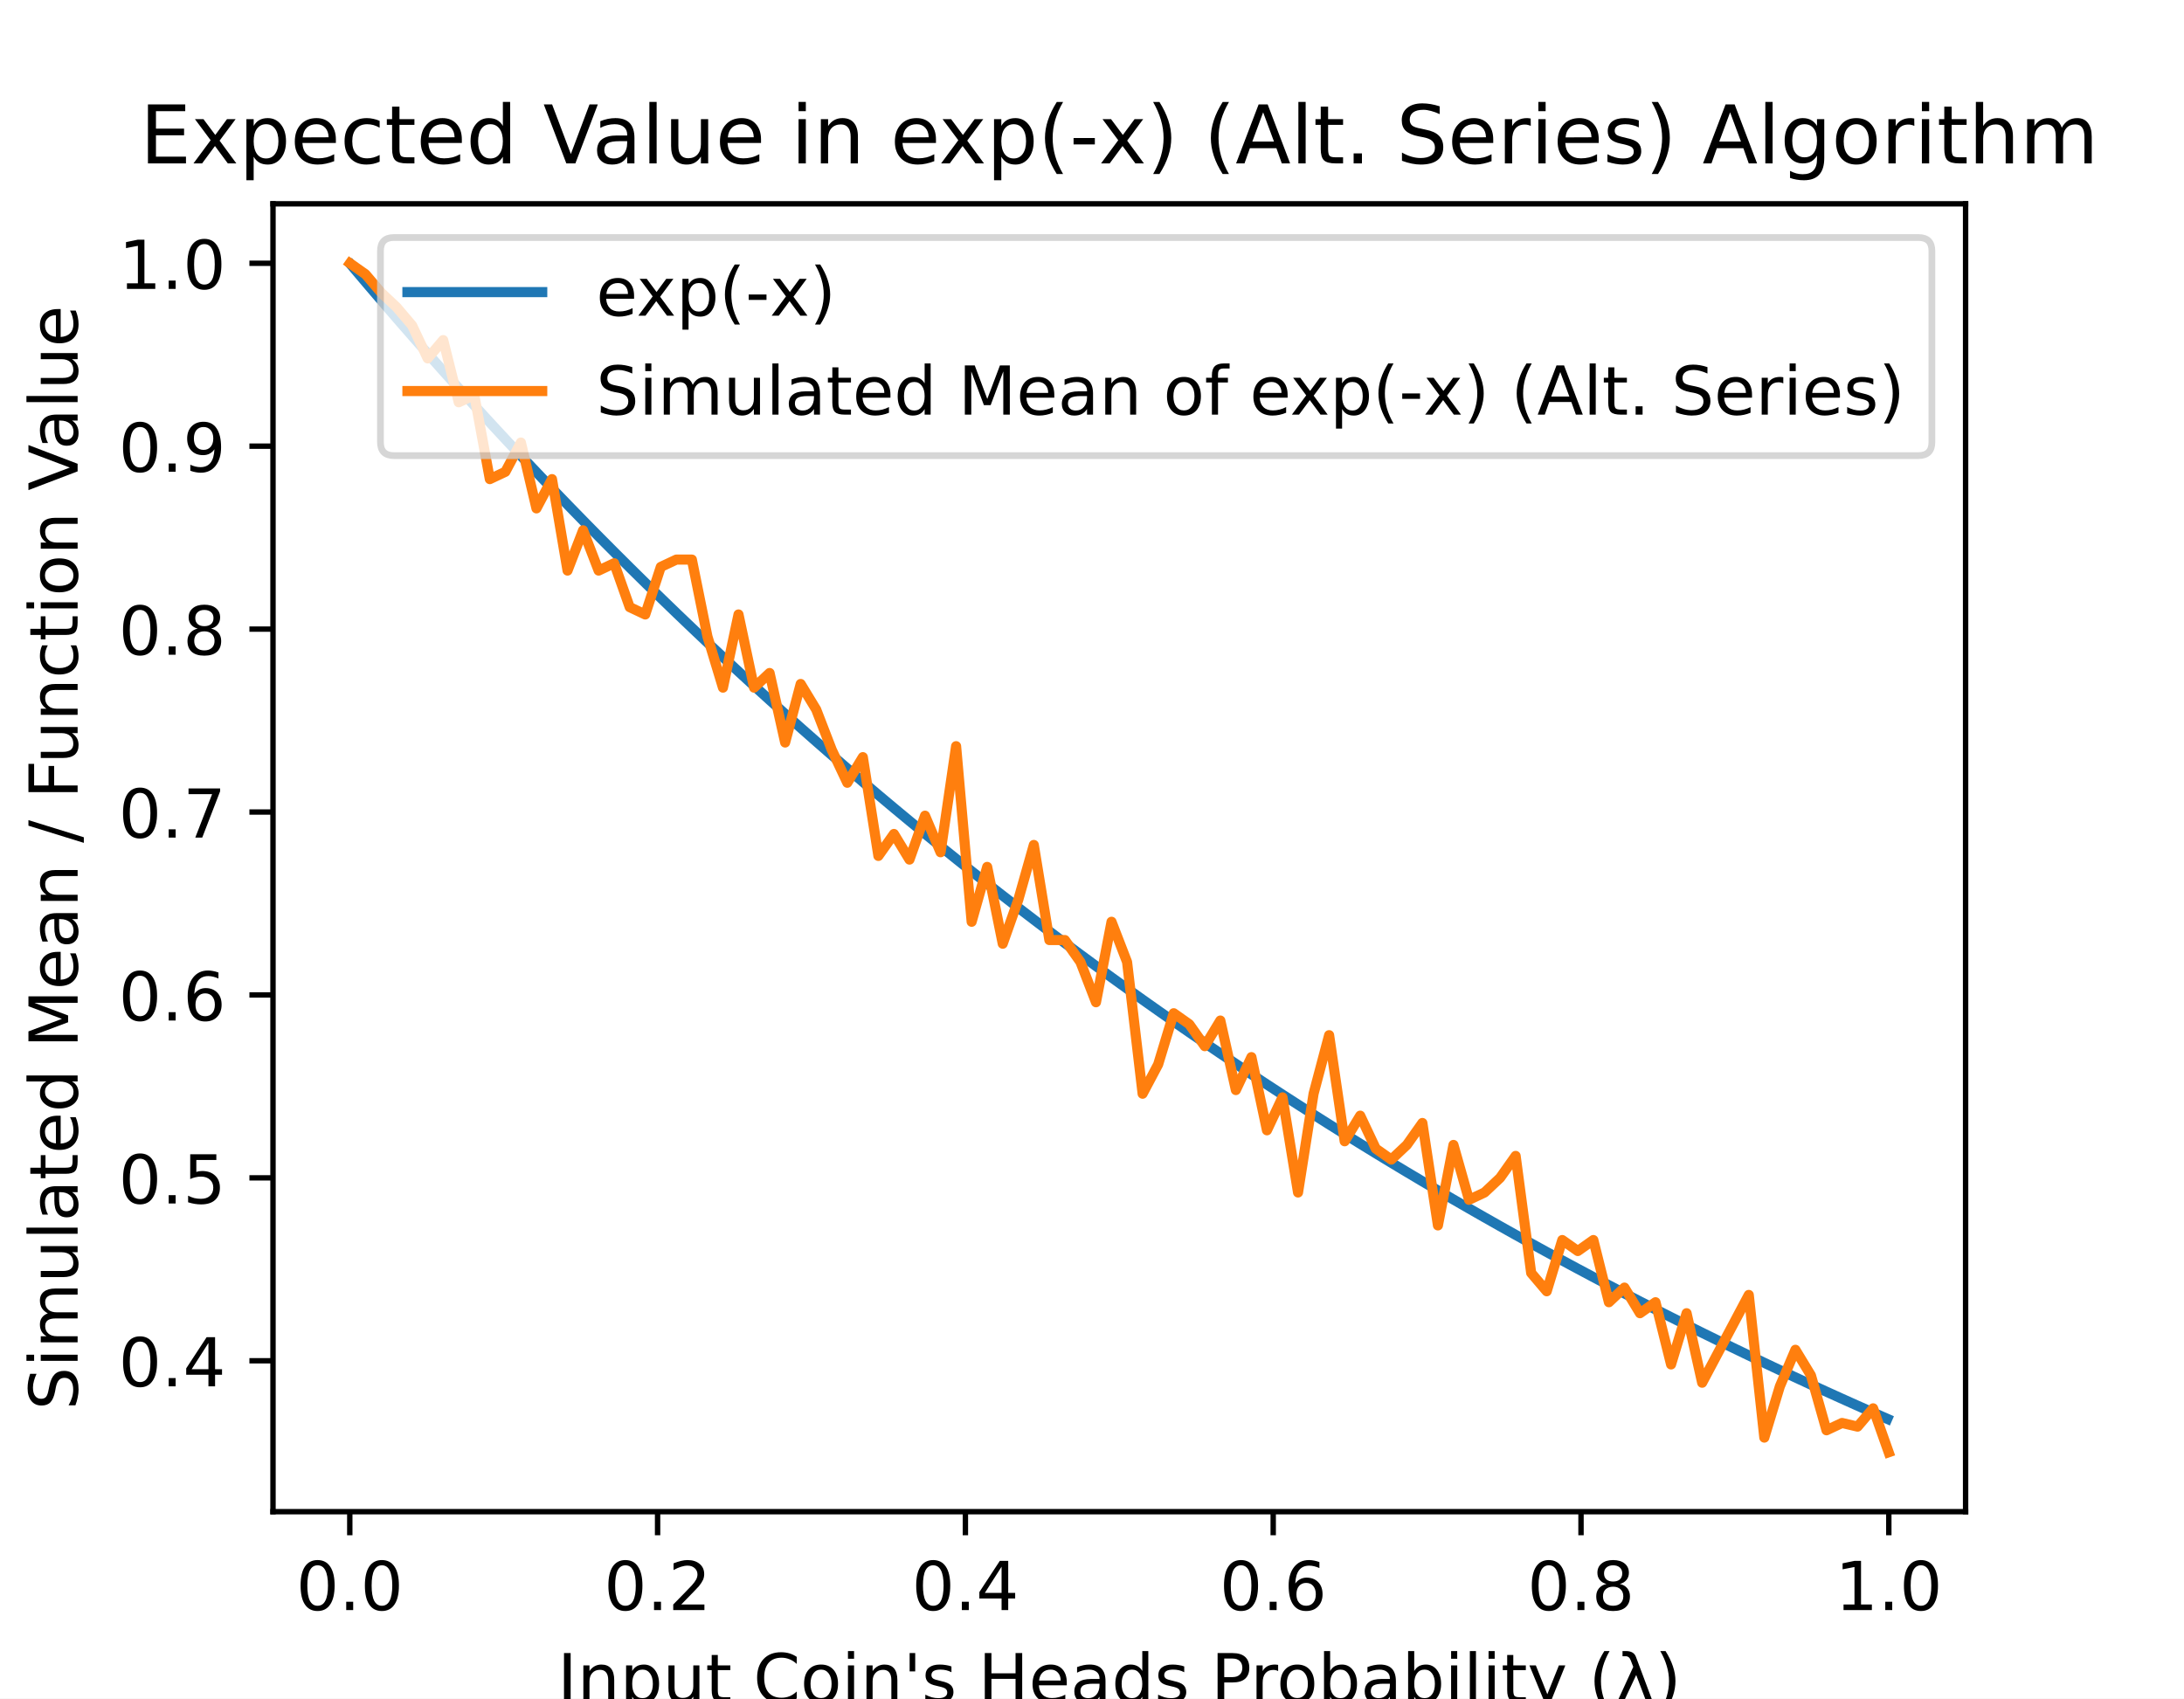
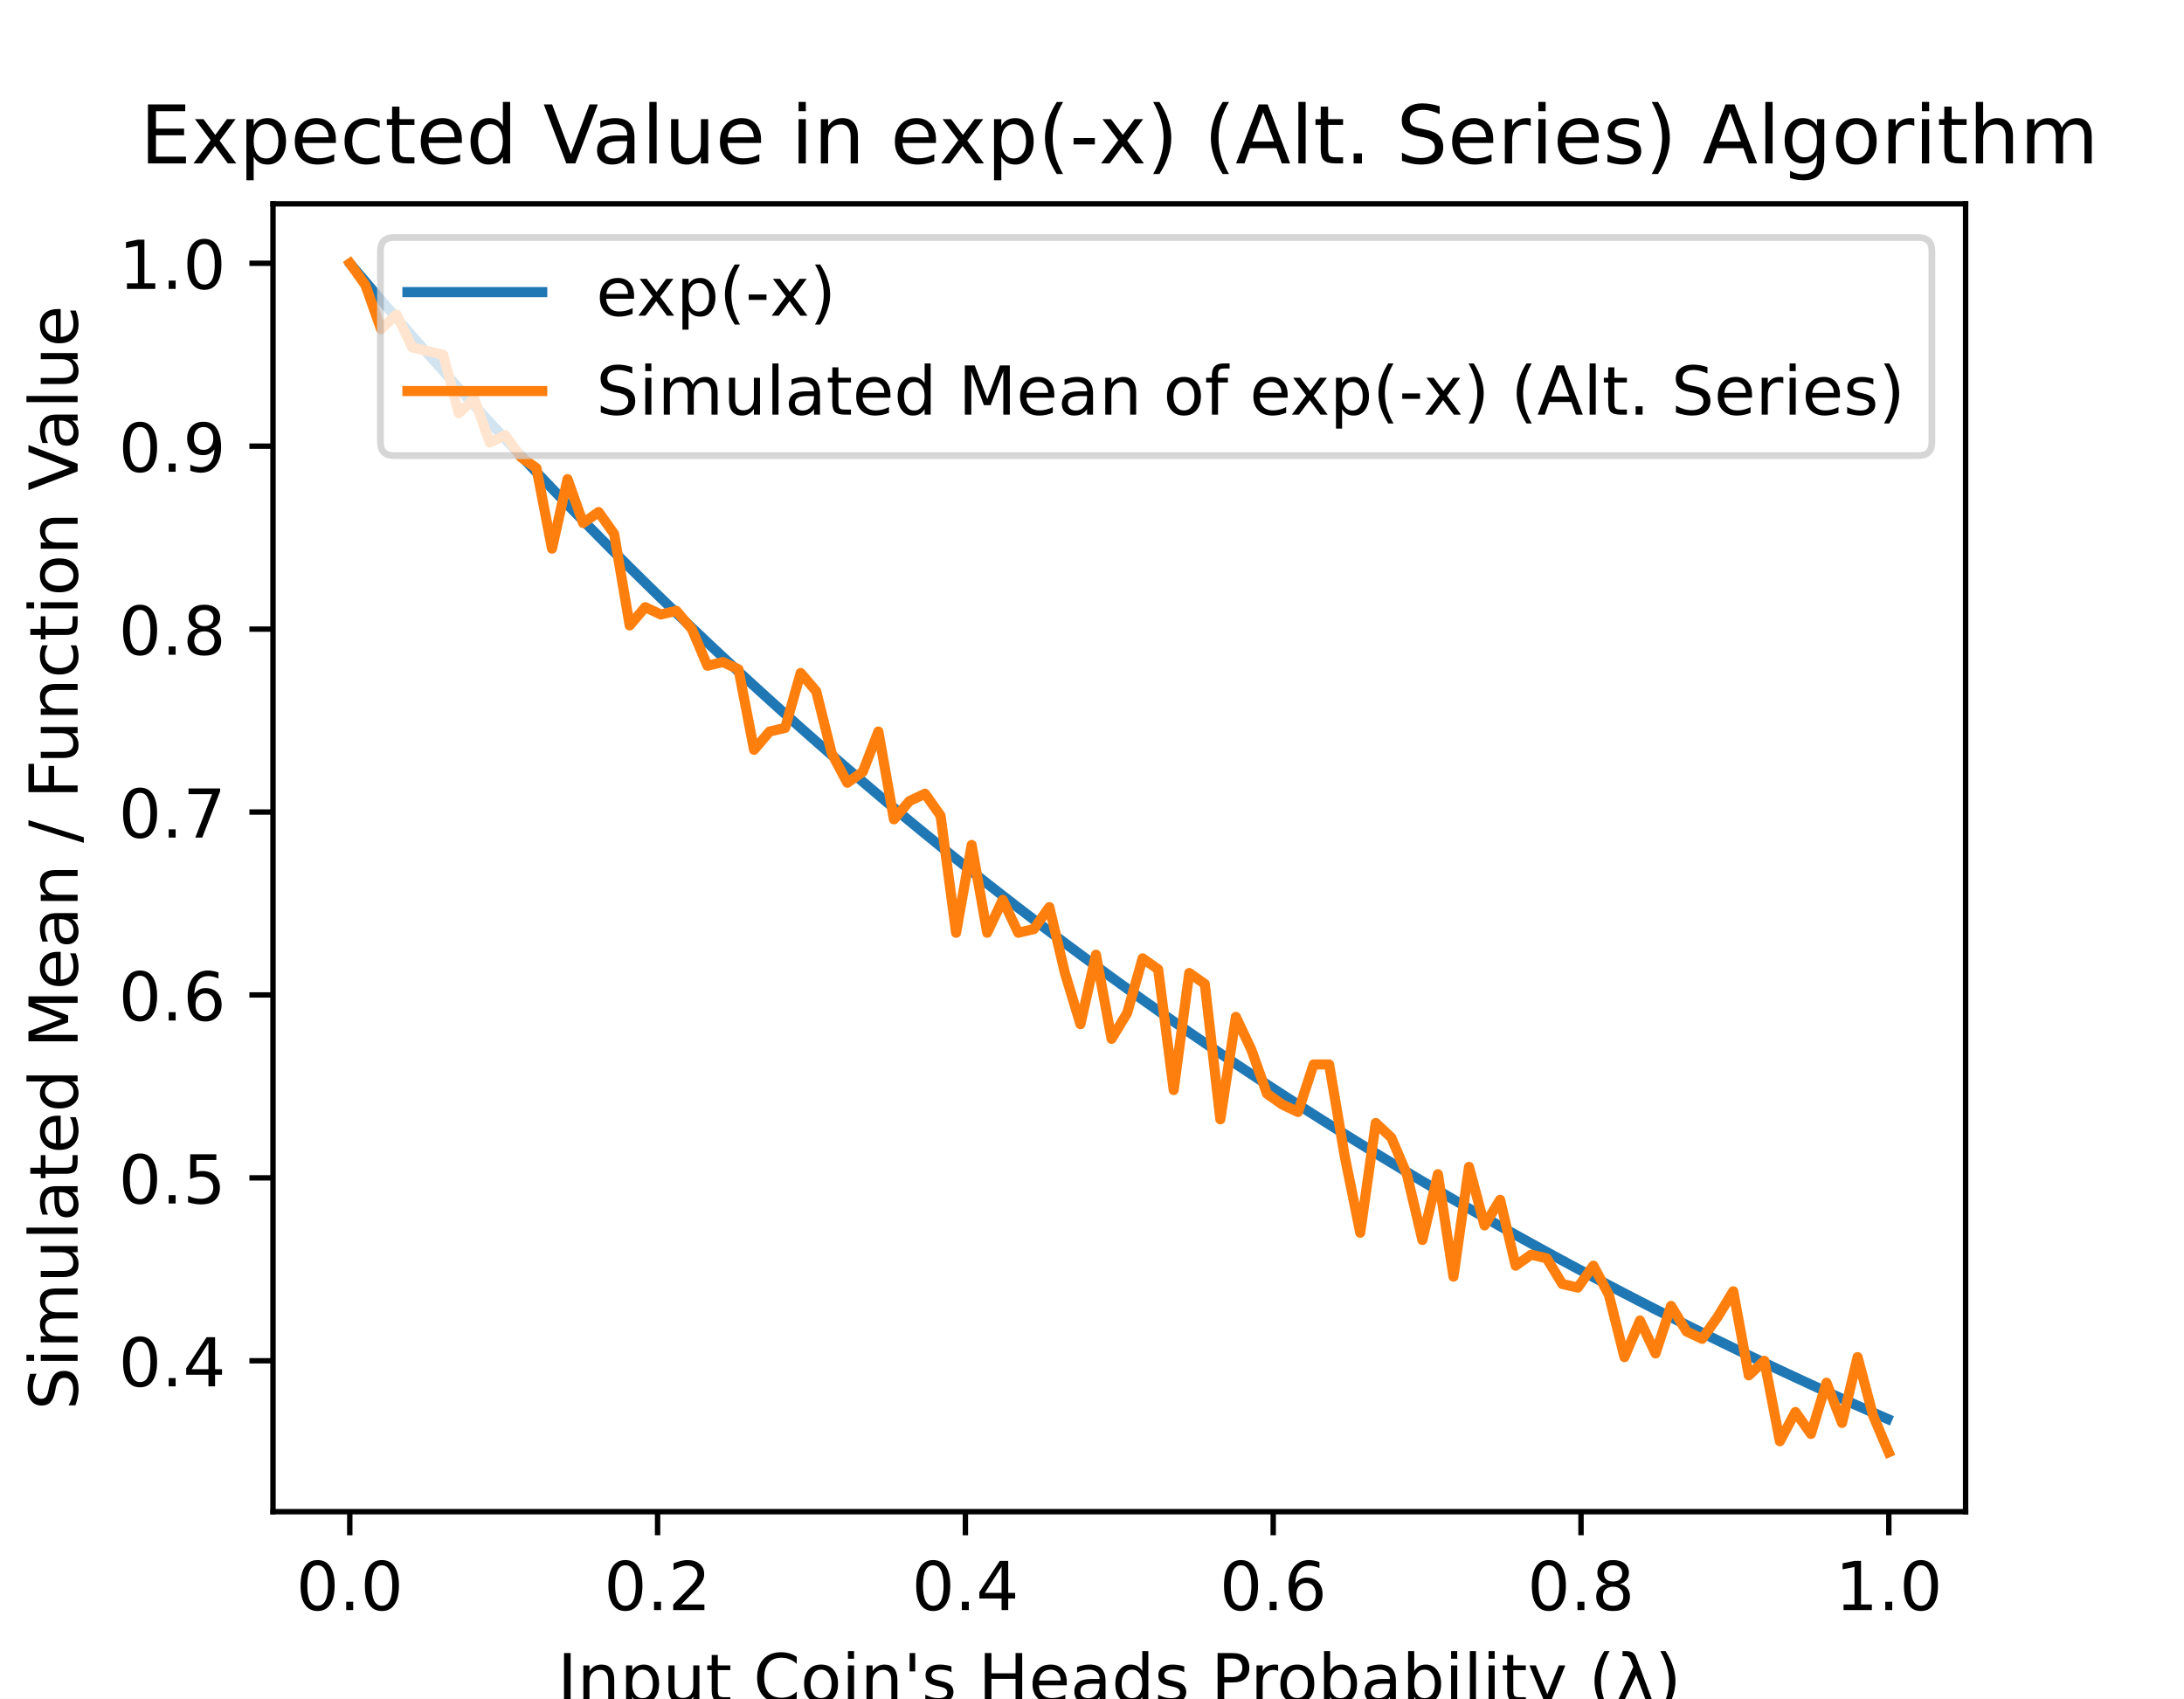
<svg xmlns="http://www.w3.org/2000/svg" xmlns:xlink="http://www.w3.org/1999/xlink" height="252pt" version="1.1" viewBox="0 0 324 252" width="324pt">
  <defs>
    <style type="text/css">
*{stroke-linecap:butt;stroke-linejoin:round;}
  </style>
  </defs>
  <g id="figure_1">
    <g id="patch_1">
      <path d="M 0 252  L 324 252  L 324 0  L 0 0  z " style="fill:#ffffff;" />
    </g>
    <g id="axes_1">
      <g id="patch_2">
        <path d="M 40.5 224.28  L 291.6 224.28  L 291.6 30.24  L 40.5 30.24  z " style="fill:#ffffff;" />
      </g>
      <g id="matplotlib.axis_1">
        <g id="xtick_1">
          <g id="line2d_1">
            <defs>
-               <path d="M 0 0  L 0 3.5  " id="m072be9c788" style="stroke:#000000;stroke-width:0.8;" />
+               <path d="M 0 0  L 0 3.5  " id="m9cfba7aa71" style="stroke:#000000;stroke-width:0.8;" />
            </defs>
            <g>
-               <use style="stroke:#000000;stroke-width:0.8;" x="51.891" xlink:href="#m072be9c788" y="224.28" />
+               <use style="stroke:#000000;stroke-width:0.8;" x="51.891" xlink:href="#m9cfba7aa71" y="224.28" />
            </g>
          </g>
          <g id="text_1">
            <text style="font-family:DejaVu Sans;font-size:10px;font-style:normal;font-weight:normal;text-anchor:middle;" transform="rotate(-0, 51.89081, 238.8784)" x="51.891" y="238.878">0.0</text>
          </g>
        </g>
        <g id="xtick_2">
          <g id="line2d_2">
            <g>
-               <use style="stroke:#000000;stroke-width:0.8;" x="97.554" xlink:href="#m072be9c788" y="224.28" />
+               <use style="stroke:#000000;stroke-width:0.8;" x="97.554" xlink:href="#m9cfba7aa71" y="224.28" />
            </g>
          </g>
          <g id="text_2">
            <text style="font-family:DejaVu Sans;font-size:10px;font-style:normal;font-weight:normal;text-anchor:middle;" transform="rotate(-0, 97.55448, 238.8784)" x="97.554" y="238.878">0.2</text>
          </g>
        </g>
        <g id="xtick_3">
          <g id="line2d_3">
            <g>
-               <use style="stroke:#000000;stroke-width:0.8;" x="143.218" xlink:href="#m072be9c788" y="224.28" />
+               <use style="stroke:#000000;stroke-width:0.8;" x="143.218" xlink:href="#m9cfba7aa71" y="224.28" />
            </g>
          </g>
          <g id="text_3">
            <text style="font-family:DejaVu Sans;font-size:10px;font-style:normal;font-weight:normal;text-anchor:middle;" transform="rotate(-0, 143.2182, 238.8784)" x="143.218" y="238.878">0.4</text>
          </g>
        </g>
        <g id="xtick_4">
          <g id="line2d_4">
            <g>
-               <use style="stroke:#000000;stroke-width:0.8;" x="188.882" xlink:href="#m072be9c788" y="224.28" />
+               <use style="stroke:#000000;stroke-width:0.8;" x="188.882" xlink:href="#m9cfba7aa71" y="224.28" />
            </g>
          </g>
          <g id="text_4">
            <text style="font-family:DejaVu Sans;font-size:10px;font-style:normal;font-weight:normal;text-anchor:middle;" transform="rotate(-0, 188.8818, 238.8784)" x="188.882" y="238.878">0.6</text>
          </g>
        </g>
        <g id="xtick_5">
          <g id="line2d_5">
            <g>
-               <use style="stroke:#000000;stroke-width:0.8;" x="234.546" xlink:href="#m072be9c788" y="224.28" />
+               <use style="stroke:#000000;stroke-width:0.8;" x="234.546" xlink:href="#m9cfba7aa71" y="224.28" />
            </g>
          </g>
          <g id="text_5">
            <text style="font-family:DejaVu Sans;font-size:10px;font-style:normal;font-weight:normal;text-anchor:middle;" transform="rotate(-0, 234.5455, 238.8784)" x="234.546" y="238.878">0.8</text>
          </g>
        </g>
        <g id="xtick_6">
          <g id="line2d_6">
            <g>
-               <use style="stroke:#000000;stroke-width:0.8;" x="280.209" xlink:href="#m072be9c788" y="224.28" />
+               <use style="stroke:#000000;stroke-width:0.8;" x="280.209" xlink:href="#m9cfba7aa71" y="224.28" />
            </g>
          </g>
          <g id="text_6">
            <text style="font-family:DejaVu Sans;font-size:10px;font-style:normal;font-weight:normal;text-anchor:middle;" transform="rotate(-0, 280.2092, 238.8784)" x="280.209" y="238.878">1.0</text>
          </g>
        </g>
        <g id="text_7">
          <text style="font-family:DejaVu Sans;font-size:10px;font-style:normal;font-weight:normal;text-anchor:middle;" transform="rotate(-0, 166.05, 252.5566)" x="166.05" y="252.557">Input Coin's Heads Probability (λ)</text>
        </g>
      </g>
      <g id="matplotlib.axis_2">
        <g id="ytick_1">
          <g id="line2d_7">
            <defs>
-               <path d="M 0 0  L -3.5 0  " id="ma9e5ce169c" style="stroke:#000000;stroke-width:0.8;" />
+               <path d="M 0 0  L -3.5 0  " id="m0e97c66fc6" style="stroke:#000000;stroke-width:0.8;" />
            </defs>
            <g>
-               <use style="stroke:#000000;stroke-width:0.8;" x="40.5" xlink:href="#ma9e5ce169c" y="201.891" />
+               <use style="stroke:#000000;stroke-width:0.8;" x="40.5" xlink:href="#m0e97c66fc6" y="201.891" />
            </g>
          </g>
          <g id="text_8">
            <text style="font-family:DejaVu Sans;font-size:10px;font-style:normal;font-weight:normal;text-anchor:end;" transform="rotate(-0, 33.5, 205.69)" x="33.5" y="205.69">0.4</text>
          </g>
        </g>
        <g id="ytick_2">
          <g id="line2d_8">
            <g>
-               <use style="stroke:#000000;stroke-width:0.8;" x="40.5" xlink:href="#ma9e5ce169c" y="174.752" />
+               <use style="stroke:#000000;stroke-width:0.8;" x="40.5" xlink:href="#m0e97c66fc6" y="174.752" />
            </g>
          </g>
          <g id="text_9">
            <text style="font-family:DejaVu Sans;font-size:10px;font-style:normal;font-weight:normal;text-anchor:end;" transform="rotate(-0, 33.5, 178.5515)" x="33.5" y="178.552">0.5</text>
          </g>
        </g>
        <g id="ytick_3">
          <g id="line2d_9">
            <g>
-               <use style="stroke:#000000;stroke-width:0.8;" x="40.5" xlink:href="#ma9e5ce169c" y="147.614" />
+               <use style="stroke:#000000;stroke-width:0.8;" x="40.5" xlink:href="#m0e97c66fc6" y="147.614" />
            </g>
          </g>
          <g id="text_10">
            <text style="font-family:DejaVu Sans;font-size:10px;font-style:normal;font-weight:normal;text-anchor:end;" transform="rotate(-0, 33.5, 151.4131)" x="33.5" y="151.413">0.6</text>
          </g>
        </g>
        <g id="ytick_4">
          <g id="line2d_10">
            <g>
-               <use style="stroke:#000000;stroke-width:0.8;" x="40.5" xlink:href="#ma9e5ce169c" y="120.475" />
+               <use style="stroke:#000000;stroke-width:0.8;" x="40.5" xlink:href="#m0e97c66fc6" y="120.475" />
            </g>
          </g>
          <g id="text_11">
            <text style="font-family:DejaVu Sans;font-size:10px;font-style:normal;font-weight:normal;text-anchor:end;" transform="rotate(-0, 33.5, 124.2746)" x="33.5" y="124.275">0.7</text>
          </g>
        </g>
        <g id="ytick_5">
          <g id="line2d_11">
            <g>
-               <use style="stroke:#000000;stroke-width:0.8;" x="40.5" xlink:href="#ma9e5ce169c" y="93.337" />
+               <use style="stroke:#000000;stroke-width:0.8;" x="40.5" xlink:href="#m0e97c66fc6" y="93.337" />
            </g>
          </g>
          <g id="text_12">
            <text style="font-family:DejaVu Sans;font-size:10px;font-style:normal;font-weight:normal;text-anchor:end;" transform="rotate(-0, 33.5, 97.13614)" x="33.5" y="97.136">0.8</text>
          </g>
        </g>
        <g id="ytick_6">
          <g id="line2d_12">
            <g>
-               <use style="stroke:#000000;stroke-width:0.8;" x="40.5" xlink:href="#ma9e5ce169c" y="66.198" />
+               <use style="stroke:#000000;stroke-width:0.8;" x="40.5" xlink:href="#m0e97c66fc6" y="66.198" />
            </g>
          </g>
          <g id="text_13">
            <text style="font-family:DejaVu Sans;font-size:10px;font-style:normal;font-weight:normal;text-anchor:end;" transform="rotate(-0, 33.5, 69.99768)" x="33.5" y="69.998">0.9</text>
          </g>
        </g>
        <g id="ytick_7">
          <g id="line2d_13">
            <g>
-               <use style="stroke:#000000;stroke-width:0.8;" x="40.5" xlink:href="#ma9e5ce169c" y="39.06" />
+               <use style="stroke:#000000;stroke-width:0.8;" x="40.5" xlink:href="#m0e97c66fc6" y="39.06" />
            </g>
          </g>
          <g id="text_14">
            <text style="font-family:DejaVu Sans;font-size:10px;font-style:normal;font-weight:normal;text-anchor:end;" transform="rotate(-0, 33.5, 42.85922)" x="33.5" y="42.859">1.0</text>
          </g>
        </g>
        <g id="text_15">
          <text style="font-family:DejaVu Sans;font-size:10px;font-style:normal;font-weight:normal;text-anchor:middle;" transform="rotate(-90, 11.51719, 127.26)" x="11.517" y="127.26">Simulated Mean / Function Value</text>
        </g>
      </g>
      <g id="line2d_14">
-         <path clip-path="url(#p1b116ba1d2)" d="M 52.119 39.331  L 54.421 42.051  L 56.722 44.743  L 59.024 47.408  L 61.326 50.046  L 63.627 52.658  L 65.929 55.243  L 68.231 57.803  L 70.532 60.337  L 72.834 62.846  L 75.135 65.329  L 77.437 67.788  L 79.739 70.222  L 82.04 72.631  L 84.342 75.016  L 86.644 77.378  L 88.945 79.716  L 91.247 82.03  L 93.549 84.321  L 95.85 86.589  L 98.152 88.834  L 100.453 91.057  L 102.755 93.257  L 105.057 95.436  L 107.358 97.592  L 109.66 99.727  L 111.962 101.841  L 114.263 103.933  L 116.565 106.005  L 118.867 108.055  L 121.168 110.085  L 123.47 112.095  L 125.771 114.084  L 128.073 116.054  L 130.375 118.004  L 132.676 119.934  L 134.978 121.845  L 137.28 123.736  L 139.581 125.609  L 141.883 127.463  L 144.184 129.298  L 146.486 131.115  L 148.788 132.914  L 151.089 134.695  L 153.391 136.457  L 155.693 138.203  L 157.994 139.93  L 160.296 141.64  L 162.598 143.334  L 164.899 145.01  L 167.201 146.669  L 169.502 148.312  L 171.804 149.938  L 174.106 151.548  L 176.407 153.142  L 178.709 154.719  L 181.011 156.281  L 183.312 157.828  L 185.614 159.358  L 187.916 160.874  L 190.217 162.374  L 192.519 163.859  L 194.82 165.33  L 197.122 166.785  L 199.424 168.226  L 201.725 169.652  L 204.027 171.065  L 206.329 172.463  L 208.63 173.847  L 210.932 175.217  L 213.233 176.573  L 215.535 177.916  L 217.837 179.245  L 220.138 180.561  L 222.44 181.864  L 224.742 183.154  L 227.043 184.43  L 229.345 185.694  L 231.647 186.945  L 233.948 188.184  L 236.25 189.411  L 238.551 190.624  L 240.853 191.826  L 243.155 193.016  L 245.456 194.194  L 247.758 195.36  L 250.06 196.514  L 252.361 197.657  L 254.663 198.788  L 256.965 199.908  L 259.266 201.017  L 261.568 202.114  L 263.869 203.201  L 266.171 204.277  L 268.473 205.342  L 270.774 206.396  L 273.076 207.439  L 275.378 208.473  L 277.679 209.495  L 279.981 210.508  " style="fill:none;stroke:#1f77b4;stroke-linecap:square;stroke-width:1.5;" />
+         <path clip-path="url(#pe848c61316)" d="M 52.119 39.331  L 54.421 42.051  L 56.722 44.743  L 59.024 47.408  L 61.326 50.046  L 63.627 52.658  L 65.929 55.243  L 68.231 57.803  L 70.532 60.337  L 72.834 62.846  L 75.135 65.329  L 77.437 67.788  L 79.739 70.222  L 82.04 72.631  L 84.342 75.016  L 86.644 77.378  L 88.945 79.716  L 91.247 82.03  L 93.549 84.321  L 95.85 86.589  L 98.152 88.834  L 100.453 91.057  L 102.755 93.257  L 105.057 95.436  L 107.358 97.592  L 109.66 99.727  L 111.962 101.841  L 114.263 103.933  L 116.565 106.005  L 118.867 108.055  L 121.168 110.085  L 123.47 112.095  L 125.771 114.084  L 128.073 116.054  L 130.375 118.004  L 132.676 119.934  L 134.978 121.845  L 137.28 123.736  L 139.581 125.609  L 141.883 127.463  L 144.184 129.298  L 146.486 131.115  L 148.788 132.914  L 151.089 134.695  L 153.391 136.457  L 155.693 138.203  L 157.994 139.93  L 160.296 141.64  L 162.598 143.334  L 164.899 145.01  L 167.201 146.669  L 169.502 148.312  L 171.804 149.938  L 174.106 151.548  L 176.407 153.142  L 178.709 154.719  L 181.011 156.281  L 183.312 157.828  L 185.614 159.358  L 187.916 160.874  L 190.217 162.374  L 192.519 163.859  L 194.82 165.33  L 197.122 166.785  L 199.424 168.226  L 201.725 169.652  L 204.027 171.065  L 206.329 172.463  L 208.63 173.847  L 210.932 175.217  L 213.233 176.573  L 215.535 177.916  L 217.837 179.245  L 220.138 180.561  L 222.44 181.864  L 224.742 183.154  L 227.043 184.43  L 229.345 185.694  L 231.647 186.945  L 233.948 188.184  L 236.25 189.411  L 238.551 190.624  L 240.853 191.826  L 243.155 193.016  L 245.456 194.194  L 247.758 195.36  L 250.06 196.514  L 252.361 197.657  L 254.663 198.788  L 256.965 199.908  L 259.266 201.017  L 261.568 202.114  L 263.869 203.201  L 266.171 204.277  L 268.473 205.342  L 270.774 206.396  L 273.076 207.439  L 275.378 208.473  L 277.679 209.495  L 279.981 210.508  " style="fill:none;stroke:#1f77b4;stroke-linecap:square;stroke-width:1.5;" />
      </g>
      <g id="line2d_15">
-         <path clip-path="url(#p1b116ba1d2)" d="M 51.914 39.06  L 54.219 40.688  L 56.525 43.402  L 58.831 45.573  L 61.137 48.287  L 63.443 53.172  L 65.748 50.458  L 68.054 59.685  L 70.36 58.6  L 72.666 71.083  L 74.971 69.998  L 77.277 65.656  L 79.583 75.426  L 81.889 71.083  L 84.195 84.653  L 86.5 78.682  L 88.806 84.653  L 91.112 83.567  L 93.418 90.08  L 95.724 91.166  L 98.029 84.11  L 100.335 83.024  L 102.641 83.024  L 104.947 94.422  L 107.252 102.021  L 109.558 91.166  L 111.864 102.021  L 114.17 99.85  L 116.476 110.163  L 118.781 101.478  L 121.087 105.278  L 123.393 111.248  L 125.699 116.133  L 128.005 112.334  L 130.31 126.989  L 132.616 123.732  L 134.922 127.531  L 137.228 121.018  L 139.533 126.446  L 141.839 110.706  L 144.145 136.758  L 146.451 128.617  L 148.757 140.015  L 151.062 133.502  L 153.368 125.36  L 155.674 139.472  L 157.98 139.472  L 160.286 142.729  L 162.591 148.699  L 164.897 136.758  L 167.203 142.729  L 169.509 162.269  L 171.814 157.926  L 174.12 150.328  L 176.426 151.956  L 178.732 155.213  L 181.038 151.413  L 183.343 161.726  L 185.649 156.841  L 187.955 167.696  L 190.261 162.811  L 192.567 176.923  L 194.872 162.269  L 197.178 153.584  L 199.484 169.325  L 201.79 165.525  L 204.095 170.41  L 206.401 172.038  L 208.707 169.867  L 211.013 166.611  L 213.319 181.808  L 215.624 169.867  L 217.93 178.009  L 220.236 176.923  L 222.542 174.752  L 224.848 171.496  L 227.153 188.864  L 229.459 191.578  L 231.765 183.979  L 234.071 185.608  L 236.376 183.979  L 238.682 193.206  L 240.988 191.035  L 243.294 194.835  L 245.6 193.206  L 247.905 202.434  L 250.211 194.835  L 252.517 205.147  L 254.823 200.805  L 257.129 196.463  L 259.434 192.121  L 261.74 213.289  L 264.046 205.69  L 266.352 200.262  L 268.657 204.062  L 270.963 212.203  L 273.269 211.118  L 275.575 211.661  L 277.881 208.947  L 280.186 215.46  " style="fill:none;stroke:#ff7f0e;stroke-linecap:square;stroke-width:1.5;" />
+         <path clip-path="url(#pe848c61316)" d="M 51.914 39.06  L 54.219 42.317  L 56.525 48.83  L 58.831 46.659  L 61.137 51.544  L 63.443 52.086  L 65.748 52.629  L 68.054 61.314  L 70.36 59.142  L 72.666 65.656  L 74.971 64.57  L 77.277 67.827  L 79.583 69.455  L 81.889 81.396  L 84.195 71.083  L 86.5 77.597  L 88.806 75.968  L 91.112 79.225  L 93.418 92.794  L 95.724 90.08  L 98.029 91.166  L 100.335 90.623  L 102.641 93.337  L 104.947 98.765  L 107.252 98.222  L 109.558 99.307  L 111.864 111.248  L 114.17 108.534  L 116.476 107.992  L 118.781 99.85  L 121.087 102.564  L 123.393 111.791  L 125.699 116.133  L 128.005 114.505  L 130.31 108.534  L 132.616 121.561  L 134.922 118.847  L 137.228 117.762  L 139.533 121.018  L 141.839 138.387  L 144.145 125.36  L 146.451 138.387  L 148.757 133.502  L 151.062 138.387  L 153.368 137.844  L 155.674 134.587  L 157.98 144.357  L 160.286 151.956  L 162.591 141.643  L 164.897 154.127  L 167.203 150.328  L 169.509 142.186  L 171.814 143.814  L 174.12 161.726  L 176.426 144.357  L 178.732 145.986  L 181.038 166.068  L 183.343 150.87  L 185.649 155.755  L 187.955 162.269  L 190.261 163.897  L 192.567 164.982  L 194.872 157.926  L 197.178 157.926  L 199.484 171.496  L 201.79 182.894  L 204.095 166.611  L 206.401 168.782  L 208.707 174.21  L 211.013 183.979  L 213.319 174.21  L 215.624 189.407  L 217.93 173.124  L 220.236 181.808  L 222.542 178.009  L 224.848 187.779  L 227.153 186.15  L 229.459 186.693  L 231.765 190.493  L 234.071 191.035  L 236.376 187.779  L 238.682 192.121  L 240.988 201.348  L 243.294 195.92  L 245.6 200.805  L 247.905 193.749  L 250.211 197.549  L 252.517 198.634  L 254.823 195.378  L 257.129 191.578  L 259.434 204.062  L 261.74 201.891  L 264.046 213.832  L 266.352 209.49  L 268.657 212.746  L 270.963 205.147  L 273.269 211.118  L 275.575 201.348  L 277.881 210.032  L 280.186 215.46  " style="fill:none;stroke:#ff7f0e;stroke-linecap:square;stroke-width:1.5;" />
      </g>
      <g id="patch_3">
        <path d="M 40.5 224.28  L 40.5 30.24  " style="fill:none;stroke:#000000;stroke-linecap:square;stroke-linejoin:miter;stroke-width:0.8;" />
      </g>
      <g id="patch_4">
        <path d="M 291.6 224.28  L 291.6 30.24  " style="fill:none;stroke:#000000;stroke-linecap:square;stroke-linejoin:miter;stroke-width:0.8;" />
      </g>
      <g id="patch_5">
        <path d="M 40.5 224.28  L 291.6 224.28  " style="fill:none;stroke:#000000;stroke-linecap:square;stroke-linejoin:miter;stroke-width:0.8;" />
      </g>
      <g id="patch_6">
        <path d="M 40.5 30.24  L 291.6 30.24  " style="fill:none;stroke:#000000;stroke-linecap:square;stroke-linejoin:miter;stroke-width:0.8;" />
      </g>
      <g id="text_16">
        <text style="font-family:DejaVu Sans;font-size:12px;font-style:normal;font-weight:normal;text-anchor:middle;" transform="rotate(-0, 166.05, 24.24)" x="166.05" y="24.24">Expected Value in exp(-x) (Alt. Series) Algorithm</text>
      </g>
      <g id="legend_1">
        <g id="patch_7">
          <path d="M 58.442 67.596  L 284.6 67.596  Q 286.6 67.596 286.6 65.596  L 286.6 37.24  Q 286.6 35.24 284.6 35.24  L 58.442 35.24  Q 56.442 35.24 56.442 37.24  L 56.442 65.596  Q 56.442 67.596 58.442 67.596  z " style="fill:#ffffff;opacity:0.8;stroke:#cccccc;stroke-linejoin:miter;" />
        </g>
        <g id="line2d_16">
          <path d="M 60.442 43.338  L 80.442 43.338  " style="fill:none;stroke:#1f77b4;stroke-linecap:square;stroke-width:1.5;" />
        </g>
        <g id="line2d_17" />
        <g id="text_17">
          <text style="font-family:DejaVu Sans;font-size:10px;font-style:normal;font-weight:normal;text-anchor:start;" transform="rotate(-0, 88.44219, 46.83844)" x="88.442" y="46.838">exp(-x)</text>
        </g>
        <g id="line2d_18">
          <path d="M 60.442 58.017  L 80.442 58.017  " style="fill:none;stroke:#ff7f0e;stroke-linecap:square;stroke-width:1.5;" />
        </g>
        <g id="line2d_19" />
        <g id="text_18">
          <text style="font-family:DejaVu Sans;font-size:10px;font-style:normal;font-weight:normal;text-anchor:start;" transform="rotate(-0, 88.44219, 61.51656)" x="88.442" y="61.517">Simulated Mean of exp(-x) (Alt. Series)</text>
        </g>
      </g>
    </g>
  </g>
  <defs>
-     <clipPath id="p1b116ba1d2">
+     <clipPath id="pe848c61316">
      <rect height="194.04" width="251.1" x="40.5" y="30.24" />
    </clipPath>
  </defs>
</svg>
